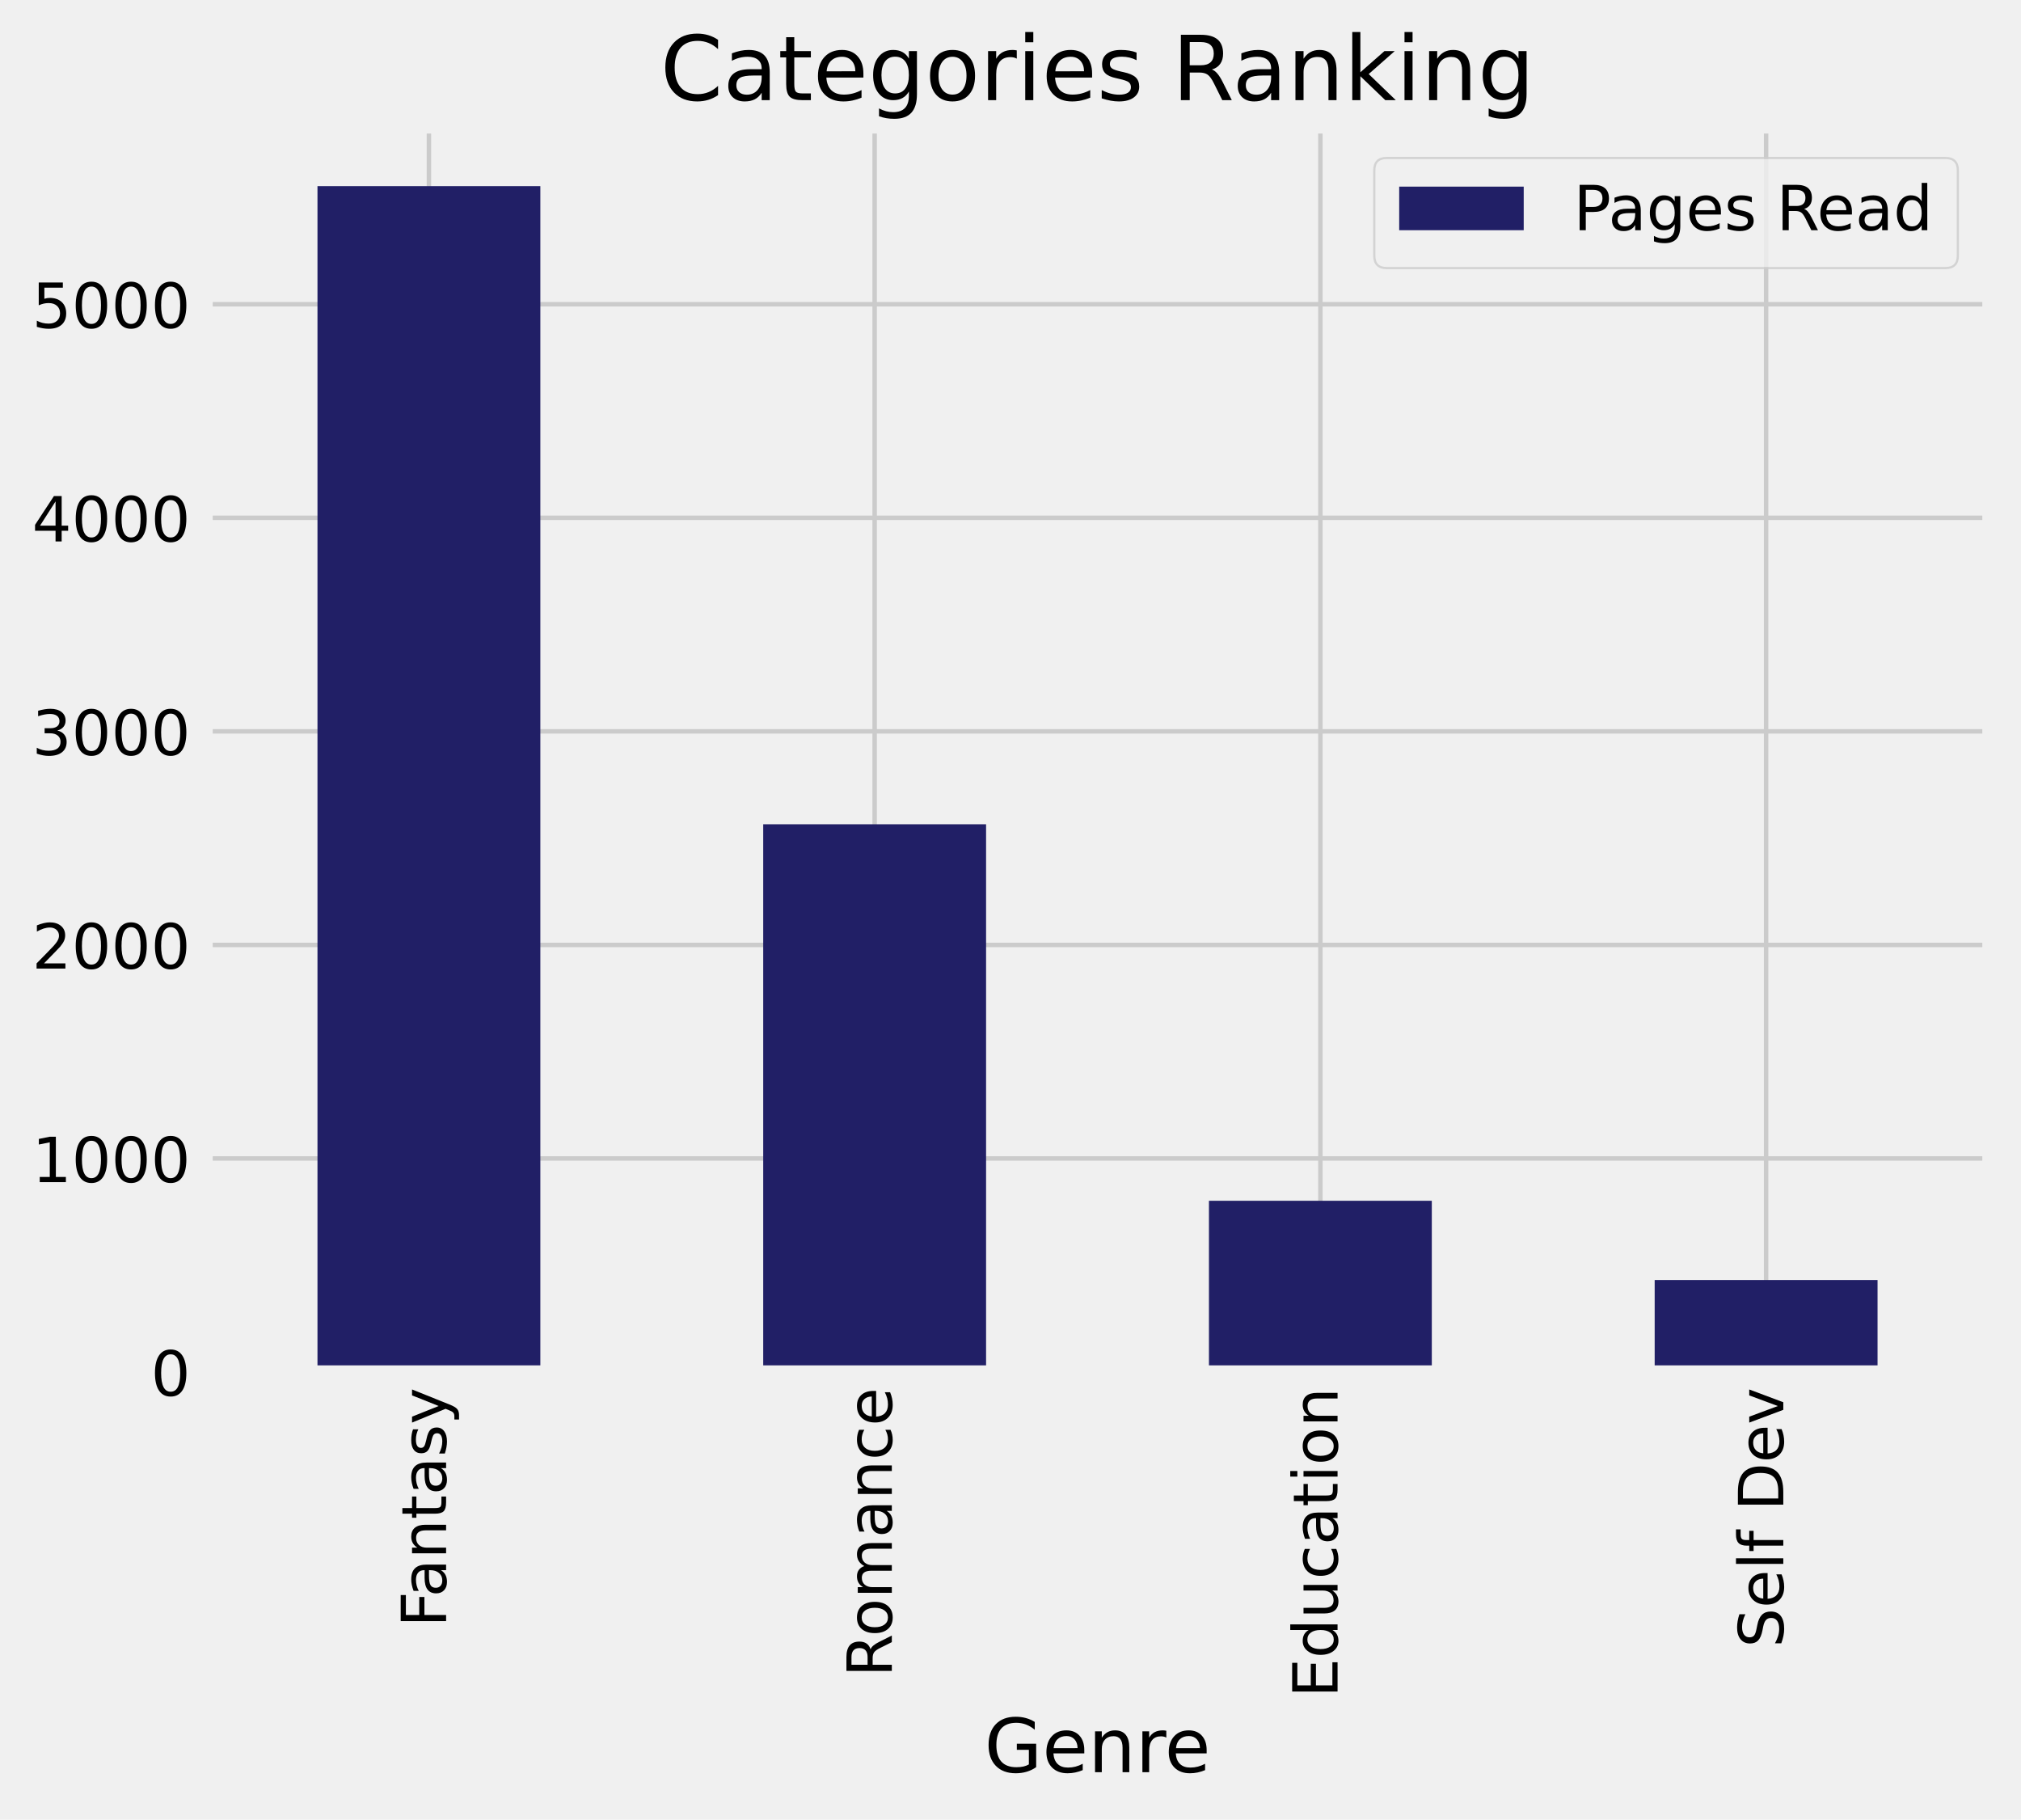
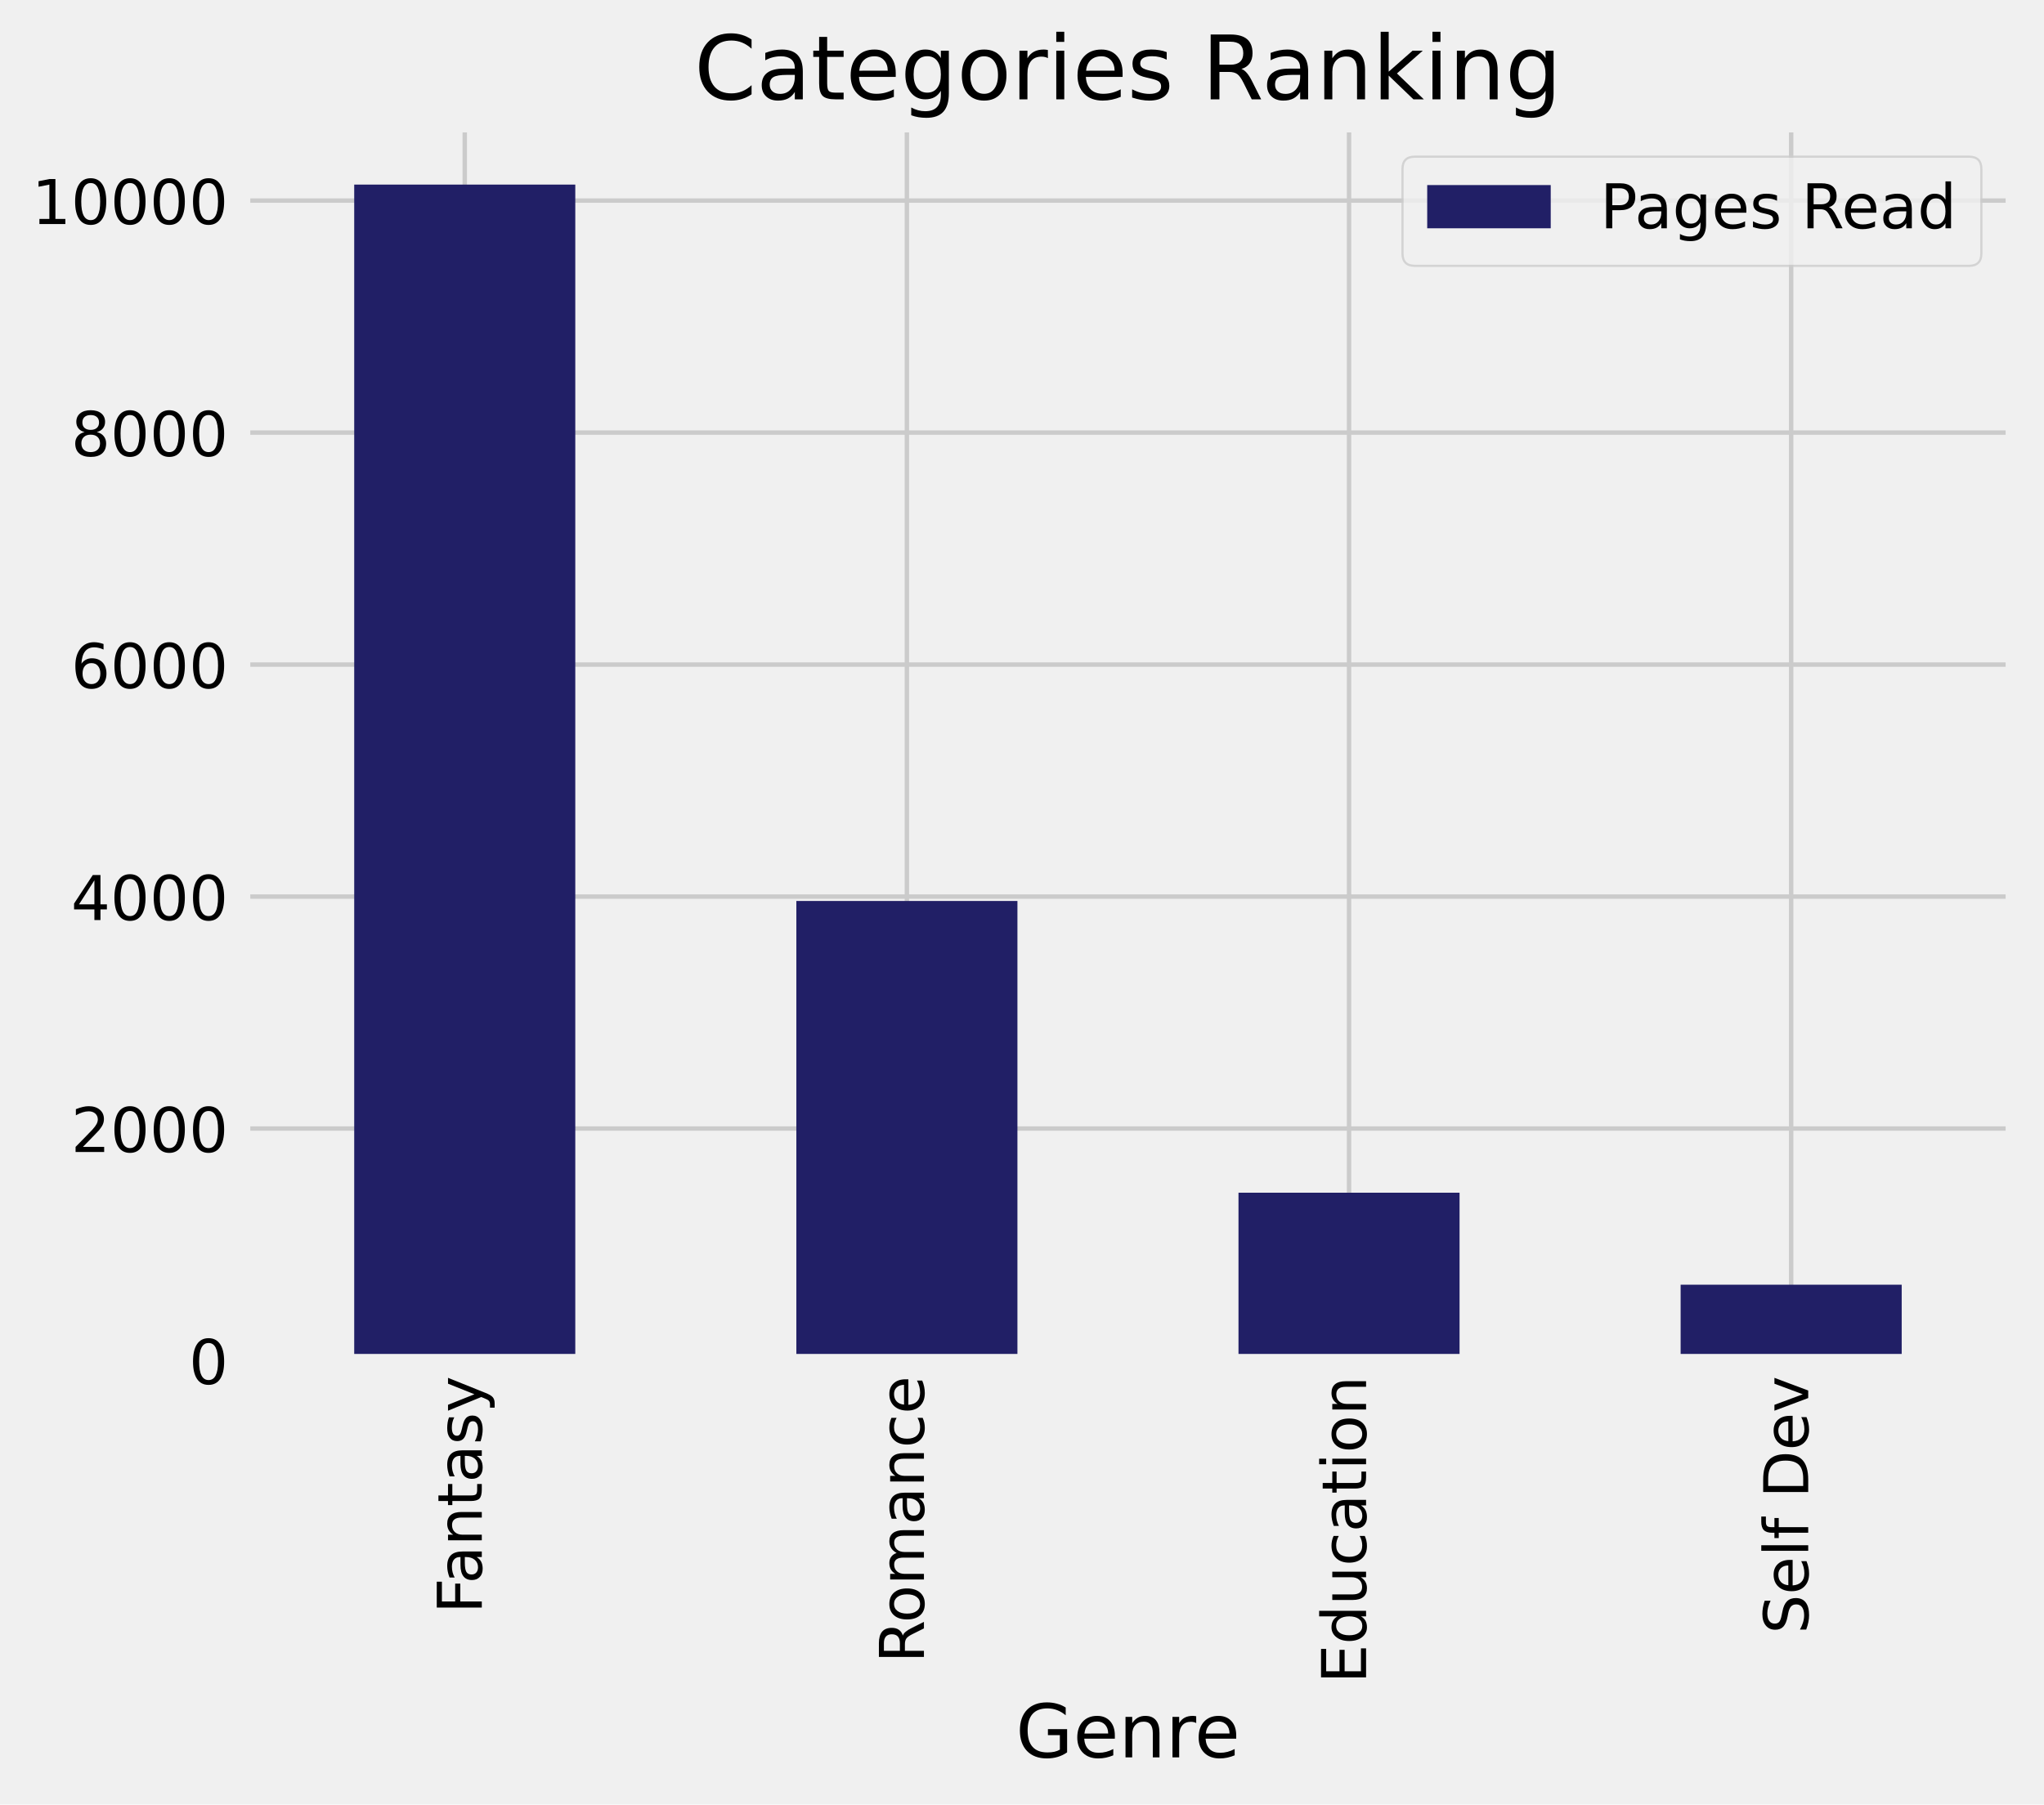
- <svg xmlns="http://www.w3.org/2000/svg" xmlns:xlink="http://www.w3.org/1999/xlink" height="409.114pt" version="1.1" viewBox="0 0 454.426 409.114" width="454.426pt">
+ <svg xmlns="http://www.w3.org/2000/svg" xmlns:xlink="http://www.w3.org/1999/xlink" height="409.114pt" version="1.1" viewBox="0 0 463.334 409.114" width="463.334pt">
  <defs>
    <style type="text/css">
*{stroke-linecap:butt;stroke-linejoin:round;}
  </style>
  </defs>
  <g id="figure_1">
    <g id="patch_1">
-       <path d="M 0 409.114  L 454.426 409.114  L 454.426 0  L 0 0  z " style="fill:#f0f0f0;" />
+       <path d="M 0 409.114  L 463.334 409.114  L 463.334 0  L 0 0  z " style="fill:#f0f0f0;" />
    </g>
    <g id="axes_1">
      <g id="patch_2">
-         <path d="M 46.33 308.454  L 447.226 308.454  L 447.226 28.518  L 46.33 28.518  z " style="fill:#f0f0f0;" />
+         <path d="M 55.237 308.454  L 456.134 308.454  L 456.134 28.518  L 55.237 28.518  z " style="fill:#f0f0f0;" />
      </g>
      <g id="matplotlib.axis_1">
        <g id="xtick_1">
          <g id="line2d_1">
-             <path clip-path="url(#pdc44ccd1f0)" d="M 96.442 308.454  L 96.442 28.518  " style="fill:none;stroke:#cbcbcb;" />
+             <path clip-path="url(#pb07f18ac89)" d="M 105.35 308.454  L 105.35 28.518  " style="fill:none;stroke:#cbcbcb;" />
          </g>
          <g id="line2d_2" />
          <g id="text_1">
            <defs>
              <path d="M 9.812 72.906  L 51.703 72.906  L 51.703 64.594  L 19.672 64.594  L 19.672 43.109  L 48.578 43.109  L 48.578 34.812  L 19.672 34.812  L 19.672 0  L 9.812 0  z " id="DejaVuSans-70" />
              <path d="M 34.281 27.484  Q 23.391 27.484 19.188 25  Q 14.984 22.516 14.984 16.5  Q 14.984 11.719 18.141 8.906  Q 21.297 6.109 26.703 6.109  Q 34.188 6.109 38.703 11.406  Q 43.219 16.703 43.219 25.484  L 43.219 27.484  z M 52.203 31.203  L 52.203 0  L 43.219 0  L 43.219 8.297  Q 40.141 3.328 35.547 0.953  Q 30.953 -1.422 24.312 -1.422  Q 15.922 -1.422 10.953 3.297  Q 6 8.016 6 15.922  Q 6 25.141 12.172 29.828  Q 18.359 34.516 30.609 34.516  L 43.219 34.516  L 43.219 35.406  Q 43.219 41.609 39.141 45  Q 35.062 48.391 27.688 48.391  Q 23 48.391 18.547 47.266  Q 14.109 46.141 10.016 43.891  L 10.016 52.203  Q 14.938 54.109 19.578 55.047  Q 24.219 56 28.609 56  Q 40.484 56 46.344 49.844  Q 52.203 43.703 52.203 31.203  z " id="DejaVuSans-97" />
              <path d="M 54.891 33.016  L 54.891 0  L 45.906 0  L 45.906 32.719  Q 45.906 40.484 42.875 44.328  Q 39.844 48.188 33.797 48.188  Q 26.516 48.188 22.312 43.547  Q 18.109 38.922 18.109 30.906  L 18.109 0  L 9.078 0  L 9.078 54.688  L 18.109 54.688  L 18.109 46.188  Q 21.344 51.125 25.703 53.562  Q 30.078 56 35.797 56  Q 45.219 56 50.047 50.172  Q 54.891 44.344 54.891 33.016  z " id="DejaVuSans-110" />
              <path d="M 18.312 70.219  L 18.312 54.688  L 36.812 54.688  L 36.812 47.703  L 18.312 47.703  L 18.312 18.016  Q 18.312 11.328 20.141 9.422  Q 21.969 7.516 27.594 7.516  L 36.812 7.516  L 36.812 0  L 27.594 0  Q 17.188 0 13.234 3.875  Q 9.281 7.766 9.281 18.016  L 9.281 47.703  L 2.688 47.703  L 2.688 54.688  L 9.281 54.688  L 9.281 70.219  z " id="DejaVuSans-116" />
              <path d="M 44.281 53.078  L 44.281 44.578  Q 40.484 46.531 36.375 47.5  Q 32.281 48.484 27.875 48.484  Q 21.188 48.484 17.844 46.438  Q 14.5 44.391 14.5 40.281  Q 14.5 37.156 16.891 35.375  Q 19.281 33.594 26.516 31.984  L 29.594 31.297  Q 39.156 29.25 43.188 25.516  Q 47.219 21.781 47.219 15.094  Q 47.219 7.469 41.188 3.016  Q 35.156 -1.422 24.609 -1.422  Q 20.219 -1.422 15.453 -0.562  Q 10.688 0.297 5.422 2  L 5.422 11.281  Q 10.406 8.688 15.234 7.391  Q 20.062 6.109 24.812 6.109  Q 31.156 6.109 34.562 8.281  Q 37.984 10.453 37.984 14.406  Q 37.984 18.062 35.516 20.016  Q 33.062 21.969 24.703 23.781  L 21.578 24.516  Q 13.234 26.266 9.516 29.906  Q 5.812 33.547 5.812 39.891  Q 5.812 47.609 11.281 51.797  Q 16.75 56 26.812 56  Q 31.781 56 36.172 55.266  Q 40.578 54.547 44.281 53.078  z " id="DejaVuSans-115" />
              <path d="M 32.172 -5.078  Q 28.375 -14.844 24.75 -17.812  Q 21.141 -20.797 15.094 -20.797  L 7.906 -20.797  L 7.906 -13.281  L 13.188 -13.281  Q 16.891 -13.281 18.938 -11.516  Q 21 -9.766 23.484 -3.219  L 25.094 0.875  L 2.984 54.688  L 12.5 54.688  L 29.594 11.922  L 46.688 54.688  L 56.203 54.688  z " id="DejaVuSans-121" />
            </defs>
-             <g transform="translate(100.3051 365.8282)rotate(-90)scale(0.14 -0.14)">
+             <g transform="translate(109.2126 365.8282)rotate(-90)scale(0.14 -0.14)">
              <use xlink:href="#DejaVuSans-70" />
              <use x="48.395" xlink:href="#DejaVuSans-97" />
              <use x="109.674" xlink:href="#DejaVuSans-110" />
              <use x="173.053" xlink:href="#DejaVuSans-116" />
              <use x="212.262" xlink:href="#DejaVuSans-97" />
              <use x="273.541" xlink:href="#DejaVuSans-115" />
              <use x="325.641" xlink:href="#DejaVuSans-121" />
            </g>
          </g>
        </g>
        <g id="xtick_2">
          <g id="line2d_3">
-             <path clip-path="url(#pdc44ccd1f0)" d="M 196.666 308.454  L 196.666 28.518  " style="fill:none;stroke:#cbcbcb;" />
+             <path clip-path="url(#pb07f18ac89)" d="M 205.573 308.454  L 205.573 28.518  " style="fill:none;stroke:#cbcbcb;" />
          </g>
          <g id="line2d_4" />
          <g id="text_2">
            <defs>
              <path d="M 44.391 34.188  Q 47.562 33.109 50.562 29.594  Q 53.562 26.078 56.594 19.922  L 66.609 0  L 56 0  L 46.688 18.703  Q 43.062 26.031 39.672 28.422  Q 36.281 30.812 30.422 30.812  L 19.672 30.812  L 19.672 0  L 9.812 0  L 9.812 72.906  L 32.078 72.906  Q 44.578 72.906 50.734 67.672  Q 56.891 62.453 56.891 51.906  Q 56.891 45.016 53.688 40.469  Q 50.484 35.938 44.391 34.188  z M 19.672 64.797  L 19.672 38.922  L 32.078 38.922  Q 39.203 38.922 42.844 42.219  Q 46.484 45.516 46.484 51.906  Q 46.484 58.297 42.844 61.547  Q 39.203 64.797 32.078 64.797  z " id="DejaVuSans-82" />
              <path d="M 30.609 48.391  Q 23.391 48.391 19.188 42.75  Q 14.984 37.109 14.984 27.297  Q 14.984 17.484 19.156 11.844  Q 23.344 6.203 30.609 6.203  Q 37.797 6.203 41.984 11.859  Q 46.188 17.531 46.188 27.297  Q 46.188 37.016 41.984 42.703  Q 37.797 48.391 30.609 48.391  z M 30.609 56  Q 42.328 56 49.016 48.375  Q 55.719 40.766 55.719 27.297  Q 55.719 13.875 49.016 6.219  Q 42.328 -1.422 30.609 -1.422  Q 18.844 -1.422 12.172 6.219  Q 5.516 13.875 5.516 27.297  Q 5.516 40.766 12.172 48.375  Q 18.844 56 30.609 56  z " id="DejaVuSans-111" />
              <path d="M 52 44.188  Q 55.375 50.25 60.062 53.125  Q 64.75 56 71.094 56  Q 79.641 56 84.281 50.016  Q 88.922 44.047 88.922 33.016  L 88.922 0  L 79.891 0  L 79.891 32.719  Q 79.891 40.578 77.094 44.375  Q 74.312 48.188 68.609 48.188  Q 61.625 48.188 57.562 43.547  Q 53.516 38.922 53.516 30.906  L 53.516 0  L 44.484 0  L 44.484 32.719  Q 44.484 40.625 41.703 44.406  Q 38.922 48.188 33.109 48.188  Q 26.219 48.188 22.156 43.531  Q 18.109 38.875 18.109 30.906  L 18.109 0  L 9.078 0  L 9.078 54.688  L 18.109 54.688  L 18.109 46.188  Q 21.188 51.219 25.484 53.609  Q 29.781 56 35.688 56  Q 41.656 56 45.828 52.969  Q 50 49.953 52 44.188  z " id="DejaVuSans-109" />
              <path d="M 48.781 52.594  L 48.781 44.188  Q 44.969 46.297 41.141 47.344  Q 37.312 48.391 33.406 48.391  Q 24.656 48.391 19.812 42.844  Q 14.984 37.312 14.984 27.297  Q 14.984 17.281 19.812 11.734  Q 24.656 6.203 33.406 6.203  Q 37.312 6.203 41.141 7.25  Q 44.969 8.297 48.781 10.406  L 48.781 2.094  Q 45.016 0.344 40.984 -0.531  Q 36.969 -1.422 32.422 -1.422  Q 20.062 -1.422 12.781 6.344  Q 5.516 14.109 5.516 27.297  Q 5.516 40.672 12.859 48.328  Q 20.219 56 33.016 56  Q 37.156 56 41.109 55.141  Q 45.062 54.297 48.781 52.594  z " id="DejaVuSans-99" />
              <path d="M 56.203 29.594  L 56.203 25.203  L 14.891 25.203  Q 15.484 15.922 20.484 11.062  Q 25.484 6.203 34.422 6.203  Q 39.594 6.203 44.453 7.469  Q 49.312 8.734 54.109 11.281  L 54.109 2.781  Q 49.266 0.734 44.188 -0.344  Q 39.109 -1.422 33.891 -1.422  Q 20.797 -1.422 13.156 6.188  Q 5.516 13.812 5.516 26.812  Q 5.516 40.234 12.766 48.109  Q 20.016 56 32.328 56  Q 43.359 56 49.781 48.891  Q 56.203 41.797 56.203 29.594  z M 47.219 32.234  Q 47.125 39.594 43.094 43.984  Q 39.062 48.391 32.422 48.391  Q 24.906 48.391 20.391 44.141  Q 15.875 39.891 15.188 32.172  z " id="DejaVuSans-101" />
            </defs>
-             <g transform="translate(200.5291 377.0195)rotate(-90)scale(0.14 -0.14)">
+             <g transform="translate(209.4366 377.0195)rotate(-90)scale(0.14 -0.14)">
              <use xlink:href="#DejaVuSans-82" />
              <use x="64.982" xlink:href="#DejaVuSans-111" />
              <use x="126.164" xlink:href="#DejaVuSans-109" />
              <use x="223.576" xlink:href="#DejaVuSans-97" />
              <use x="284.855" xlink:href="#DejaVuSans-110" />
              <use x="348.234" xlink:href="#DejaVuSans-99" />
              <use x="403.215" xlink:href="#DejaVuSans-101" />
            </g>
          </g>
        </g>
        <g id="xtick_3">
          <g id="line2d_5">
-             <path clip-path="url(#pdc44ccd1f0)" d="M 296.89 308.454  L 296.89 28.518  " style="fill:none;stroke:#cbcbcb;" />
+             <path clip-path="url(#pb07f18ac89)" d="M 305.798 308.454  L 305.798 28.518  " style="fill:none;stroke:#cbcbcb;" />
          </g>
          <g id="line2d_6" />
          <g id="text_3">
            <defs>
              <path d="M 9.812 72.906  L 55.906 72.906  L 55.906 64.594  L 19.672 64.594  L 19.672 43.016  L 54.391 43.016  L 54.391 34.719  L 19.672 34.719  L 19.672 8.297  L 56.781 8.297  L 56.781 0  L 9.812 0  z " id="DejaVuSans-69" />
              <path d="M 45.406 46.391  L 45.406 75.984  L 54.391 75.984  L 54.391 0  L 45.406 0  L 45.406 8.203  Q 42.578 3.328 38.25 0.953  Q 33.938 -1.422 27.875 -1.422  Q 17.969 -1.422 11.734 6.484  Q 5.516 14.406 5.516 27.297  Q 5.516 40.188 11.734 48.094  Q 17.969 56 27.875 56  Q 33.938 56 38.25 53.625  Q 42.578 51.266 45.406 46.391  z M 14.797 27.297  Q 14.797 17.391 18.875 11.75  Q 22.953 6.109 30.078 6.109  Q 37.203 6.109 41.297 11.75  Q 45.406 17.391 45.406 27.297  Q 45.406 37.203 41.297 42.844  Q 37.203 48.484 30.078 48.484  Q 22.953 48.484 18.875 42.844  Q 14.797 37.203 14.797 27.297  z " id="DejaVuSans-100" />
              <path d="M 8.5 21.578  L 8.5 54.688  L 17.484 54.688  L 17.484 21.922  Q 17.484 14.156 20.5 10.266  Q 23.531 6.391 29.594 6.391  Q 36.859 6.391 41.078 11.031  Q 45.312 15.672 45.312 23.688  L 45.312 54.688  L 54.297 54.688  L 54.297 0  L 45.312 0  L 45.312 8.406  Q 42.047 3.422 37.719 1  Q 33.406 -1.422 27.688 -1.422  Q 18.266 -1.422 13.375 4.438  Q 8.5 10.297 8.5 21.578  z M 31.109 56  z " id="DejaVuSans-117" />
              <path d="M 9.422 54.688  L 18.406 54.688  L 18.406 0  L 9.422 0  z M 9.422 75.984  L 18.406 75.984  L 18.406 64.594  L 9.422 64.594  z " id="DejaVuSans-105" />
            </defs>
-             <g transform="translate(300.7531 381.6548)rotate(-90)scale(0.14 -0.14)">
+             <g transform="translate(309.6606 381.6548)rotate(-90)scale(0.14 -0.14)">
              <use xlink:href="#DejaVuSans-69" />
              <use x="63.184" xlink:href="#DejaVuSans-100" />
              <use x="126.66" xlink:href="#DejaVuSans-117" />
              <use x="190.039" xlink:href="#DejaVuSans-99" />
              <use x="245.02" xlink:href="#DejaVuSans-97" />
              <use x="306.299" xlink:href="#DejaVuSans-116" />
              <use x="345.508" xlink:href="#DejaVuSans-105" />
              <use x="373.291" xlink:href="#DejaVuSans-111" />
              <use x="434.473" xlink:href="#DejaVuSans-110" />
            </g>
          </g>
        </g>
        <g id="xtick_4">
          <g id="line2d_7">
-             <path clip-path="url(#pdc44ccd1f0)" d="M 397.114 308.454  L 397.114 28.518  " style="fill:none;stroke:#cbcbcb;" />
+             <path clip-path="url(#pb07f18ac89)" d="M 406.022 308.454  L 406.022 28.518  " style="fill:none;stroke:#cbcbcb;" />
          </g>
          <g id="line2d_8" />
          <g id="text_4">
            <defs>
              <path d="M 53.516 70.516  L 53.516 60.891  Q 47.906 63.578 42.922 64.891  Q 37.938 66.219 33.297 66.219  Q 25.25 66.219 20.875 63.094  Q 16.5 59.969 16.5 54.203  Q 16.5 49.359 19.406 46.891  Q 22.312 44.438 30.422 42.922  L 36.375 41.703  Q 47.406 39.594 52.656 34.297  Q 57.906 29 57.906 20.125  Q 57.906 9.516 50.797 4.047  Q 43.703 -1.422 29.984 -1.422  Q 24.812 -1.422 18.969 -0.25  Q 13.141 0.922 6.891 3.219  L 6.891 13.375  Q 12.891 10.016 18.656 8.297  Q 24.422 6.594 29.984 6.594  Q 38.422 6.594 43.016 9.906  Q 47.609 13.234 47.609 19.391  Q 47.609 24.75 44.312 27.781  Q 41.016 30.812 33.5 32.328  L 27.484 33.5  Q 16.453 35.688 11.516 40.375  Q 6.594 45.062 6.594 53.422  Q 6.594 63.094 13.406 68.656  Q 20.219 74.219 32.172 74.219  Q 37.312 74.219 42.625 73.281  Q 47.953 72.359 53.516 70.516  z " id="DejaVuSans-83" />
              <path d="M 9.422 75.984  L 18.406 75.984  L 18.406 0  L 9.422 0  z " id="DejaVuSans-108" />
              <path d="M 37.109 75.984  L 37.109 68.5  L 28.516 68.5  Q 23.688 68.5 21.797 66.547  Q 19.922 64.594 19.922 59.516  L 19.922 54.688  L 34.719 54.688  L 34.719 47.703  L 19.922 47.703  L 19.922 0  L 10.891 0  L 10.891 47.703  L 2.297 47.703  L 2.297 54.688  L 10.891 54.688  L 10.891 58.5  Q 10.891 67.625 15.141 71.797  Q 19.391 75.984 28.609 75.984  z " id="DejaVuSans-102" />
              <path id="DejaVuSans-32" />
              <path d="M 19.672 64.797  L 19.672 8.109  L 31.594 8.109  Q 46.688 8.109 53.688 14.938  Q 60.688 21.781 60.688 36.531  Q 60.688 51.172 53.688 57.984  Q 46.688 64.797 31.594 64.797  z M 9.812 72.906  L 30.078 72.906  Q 51.266 72.906 61.172 64.094  Q 71.094 55.281 71.094 36.531  Q 71.094 17.672 61.125 8.828  Q 51.172 0 30.078 0  L 9.812 0  z " id="DejaVuSans-68" />
              <path d="M 2.984 54.688  L 12.5 54.688  L 29.594 8.797  L 46.688 54.688  L 56.203 54.688  L 35.688 0  L 23.484 0  z " id="DejaVuSans-118" />
            </defs>
-             <g transform="translate(400.9771 370.4044)rotate(-90)scale(0.14 -0.14)">
+             <g transform="translate(409.8846 370.4044)rotate(-90)scale(0.14 -0.14)">
              <use xlink:href="#DejaVuSans-83" />
              <use x="63.477" xlink:href="#DejaVuSans-101" />
              <use x="125" xlink:href="#DejaVuSans-108" />
              <use x="152.783" xlink:href="#DejaVuSans-102" />
              <use x="187.988" xlink:href="#DejaVuSans-32" />
              <use x="219.775" xlink:href="#DejaVuSans-68" />
              <use x="296.777" xlink:href="#DejaVuSans-101" />
              <use x="358.301" xlink:href="#DejaVuSans-118" />
            </g>
          </g>
        </g>
        <g id="text_5">
          <defs>
            <path d="M 59.516 10.406  L 59.516 29.984  L 43.406 29.984  L 43.406 38.094  L 69.281 38.094  L 69.281 6.781  Q 63.578 2.734 56.688 0.656  Q 49.812 -1.422 42 -1.422  Q 24.906 -1.422 15.25 8.562  Q 5.609 18.562 5.609 36.375  Q 5.609 54.25 15.25 64.234  Q 24.906 74.219 42 74.219  Q 49.125 74.219 55.547 72.453  Q 61.969 70.703 67.391 67.281  L 67.391 56.781  Q 61.922 61.422 55.766 63.766  Q 49.609 66.109 42.828 66.109  Q 29.438 66.109 22.719 58.641  Q 16.016 51.172 16.016 36.375  Q 16.016 21.625 22.719 14.156  Q 29.438 6.688 42.828 6.688  Q 48.047 6.688 52.141 7.594  Q 56.25 8.5 59.516 10.406  z " id="DejaVuSans-71" />
            <path d="M 41.109 46.297  Q 39.594 47.172 37.812 47.578  Q 36.031 48 33.891 48  Q 26.266 48 22.188 43.047  Q 18.109 38.094 18.109 28.812  L 18.109 0  L 9.078 0  L 9.078 54.688  L 18.109 54.688  L 18.109 46.188  Q 20.953 51.172 25.484 53.578  Q 30.031 56 36.531 56  Q 37.453 56 38.578 55.875  Q 39.703 55.766 41.062 55.516  z " id="DejaVuSans-114" />
          </defs>
-           <g transform="translate(221.3444 398.4201)scale(0.168 -0.168)">
+           <g transform="translate(230.2519 398.4201)scale(0.168 -0.168)">
            <use xlink:href="#DejaVuSans-71" />
            <use x="77.49" xlink:href="#DejaVuSans-101" />
            <use x="139.014" xlink:href="#DejaVuSans-110" />
            <use x="202.393" xlink:href="#DejaVuSans-114" />
            <use x="241.256" xlink:href="#DejaVuSans-101" />
          </g>
        </g>
      </g>
      <g id="matplotlib.axis_2">
        <g id="ytick_1">
          <g id="line2d_9">
-             <path clip-path="url(#pdc44ccd1f0)" d="M 46.33 308.454  L 447.226 308.454  " style="fill:none;stroke:#cbcbcb;" />
+             <path clip-path="url(#pb07f18ac89)" d="M 55.237 308.454  L 456.134 308.454  " style="fill:none;stroke:#cbcbcb;" />
          </g>
          <g id="line2d_10" />
          <g id="text_6">
            <defs>
              <path d="M 31.781 66.406  Q 24.172 66.406 20.328 58.906  Q 16.5 51.422 16.5 36.375  Q 16.5 21.391 20.328 13.891  Q 24.172 6.391 31.781 6.391  Q 39.453 6.391 43.281 13.891  Q 47.125 21.391 47.125 36.375  Q 47.125 51.422 43.281 58.906  Q 39.453 66.406 31.781 66.406  z M 31.781 74.219  Q 44.047 74.219 50.516 64.516  Q 56.984 54.828 56.984 36.375  Q 56.984 17.969 50.516 8.266  Q 44.047 -1.422 31.781 -1.422  Q 19.531 -1.422 13.062 8.266  Q 6.594 17.969 6.594 36.375  Q 6.594 54.828 13.062 64.516  Q 19.531 74.219 31.781 74.219  z " id="DejaVuSans-48" />
            </defs>
-             <g transform="translate(33.9225 313.7734)scale(0.14 -0.14)">
+             <g transform="translate(42.83 313.7734)scale(0.14 -0.14)">
              <use xlink:href="#DejaVuSans-48" />
            </g>
          </g>
        </g>
        <g id="ytick_2">
          <g id="line2d_11">
-             <path clip-path="url(#pdc44ccd1f0)" d="M 46.33 260.443  L 447.226 260.443  " style="fill:none;stroke:#cbcbcb;" />
+             <path clip-path="url(#pb07f18ac89)" d="M 55.237 255.859  L 456.134 255.859  " style="fill:none;stroke:#cbcbcb;" />
          </g>
          <g id="line2d_12" />
          <g id="text_7">
            <defs>
-               <path d="M 12.406 8.297  L 28.516 8.297  L 28.516 63.922  L 10.984 60.406  L 10.984 69.391  L 28.422 72.906  L 38.281 72.906  L 38.281 8.297  L 54.391 8.297  L 54.391 0  L 12.406 0  z " id="DejaVuSans-49" />
-             </defs>
-             <g transform="translate(7.2 265.7622)scale(0.14 -0.14)">
-               <use xlink:href="#DejaVuSans-49" />
+               <path d="M 19.188 8.297  L 53.609 8.297  L 53.609 0  L 7.328 0  L 7.328 8.297  Q 12.938 14.109 22.625 23.891  Q 32.328 33.688 34.812 36.531  Q 39.547 41.844 41.422 45.531  Q 43.312 49.219 43.312 52.781  Q 43.312 58.594 39.234 62.25  Q 35.156 65.922 28.609 65.922  Q 23.969 65.922 18.812 64.312  Q 13.672 62.703 7.812 59.422  L 7.812 69.391  Q 13.766 71.781 18.938 73  Q 24.125 74.219 28.422 74.219  Q 39.75 74.219 46.484 68.547  Q 53.219 62.891 53.219 53.422  Q 53.219 48.922 51.531 44.891  Q 49.859 40.875 45.406 35.406  Q 44.188 33.984 37.641 27.219  Q 31.109 20.453 19.188 8.297  z " id="DejaVuSans-50" />
+             </defs>
+             <g transform="translate(16.1075 261.178)scale(0.14 -0.14)">
+               <use xlink:href="#DejaVuSans-50" />
              <use x="63.623" xlink:href="#DejaVuSans-48" />
              <use x="127.246" xlink:href="#DejaVuSans-48" />
              <use x="190.869" xlink:href="#DejaVuSans-48" />
            </g>
          </g>
        </g>
        <g id="ytick_3">
          <g id="line2d_13">
-             <path clip-path="url(#pdc44ccd1f0)" d="M 46.33 212.432  L 447.226 212.432  " style="fill:none;stroke:#cbcbcb;" />
+             <path clip-path="url(#pb07f18ac89)" d="M 55.237 203.264  L 456.134 203.264  " style="fill:none;stroke:#cbcbcb;" />
          </g>
          <g id="line2d_14" />
          <g id="text_8">
            <defs>
-               <path d="M 19.188 8.297  L 53.609 8.297  L 53.609 0  L 7.328 0  L 7.328 8.297  Q 12.938 14.109 22.625 23.891  Q 32.328 33.688 34.812 36.531  Q 39.547 41.844 41.422 45.531  Q 43.312 49.219 43.312 52.781  Q 43.312 58.594 39.234 62.25  Q 35.156 65.922 28.609 65.922  Q 23.969 65.922 18.812 64.312  Q 13.672 62.703 7.812 59.422  L 7.812 69.391  Q 13.766 71.781 18.938 73  Q 24.125 74.219 28.422 74.219  Q 39.75 74.219 46.484 68.547  Q 53.219 62.891 53.219 53.422  Q 53.219 48.922 51.531 44.891  Q 49.859 40.875 45.406 35.406  Q 44.188 33.984 37.641 27.219  Q 31.109 20.453 19.188 8.297  z " id="DejaVuSans-50" />
-             </defs>
-             <g transform="translate(7.2 217.7511)scale(0.14 -0.14)">
-               <use xlink:href="#DejaVuSans-50" />
+               <path d="M 37.797 64.312  L 12.891 25.391  L 37.797 25.391  z M 35.203 72.906  L 47.609 72.906  L 47.609 25.391  L 58.016 25.391  L 58.016 17.188  L 47.609 17.188  L 47.609 0  L 37.797 0  L 37.797 17.188  L 4.891 17.188  L 4.891 26.703  z " id="DejaVuSans-52" />
+             </defs>
+             <g transform="translate(16.1075 208.5827)scale(0.14 -0.14)">
+               <use xlink:href="#DejaVuSans-52" />
              <use x="63.623" xlink:href="#DejaVuSans-48" />
              <use x="127.246" xlink:href="#DejaVuSans-48" />
              <use x="190.869" xlink:href="#DejaVuSans-48" />
            </g>
          </g>
        </g>
        <g id="ytick_4">
          <g id="line2d_15">
-             <path clip-path="url(#pdc44ccd1f0)" d="M 46.33 164.421  L 447.226 164.421  " style="fill:none;stroke:#cbcbcb;" />
+             <path clip-path="url(#pb07f18ac89)" d="M 55.237 150.668  L 456.134 150.668  " style="fill:none;stroke:#cbcbcb;" />
          </g>
          <g id="line2d_16" />
          <g id="text_9">
            <defs>
-               <path d="M 40.578 39.312  Q 47.656 37.797 51.625 33  Q 55.609 28.219 55.609 21.188  Q 55.609 10.406 48.188 4.484  Q 40.766 -1.422 27.094 -1.422  Q 22.516 -1.422 17.656 -0.516  Q 12.797 0.391 7.625 2.203  L 7.625 11.719  Q 11.719 9.328 16.594 8.109  Q 21.484 6.891 26.812 6.891  Q 36.078 6.891 40.938 10.547  Q 45.797 14.203 45.797 21.188  Q 45.797 27.641 41.281 31.266  Q 36.766 34.906 28.719 34.906  L 20.219 34.906  L 20.219 43.016  L 29.109 43.016  Q 36.375 43.016 40.234 45.922  Q 44.094 48.828 44.094 54.297  Q 44.094 59.906 40.109 62.906  Q 36.141 65.922 28.719 65.922  Q 24.656 65.922 20.016 65.031  Q 15.375 64.156 9.812 62.312  L 9.812 71.094  Q 15.438 72.656 20.344 73.438  Q 25.25 74.219 29.594 74.219  Q 40.828 74.219 47.359 69.109  Q 53.906 64.016 53.906 55.328  Q 53.906 49.266 50.438 45.094  Q 46.969 40.922 40.578 39.312  z " id="DejaVuSans-51" />
-             </defs>
-             <g transform="translate(7.2 169.74)scale(0.14 -0.14)">
-               <use xlink:href="#DejaVuSans-51" />
+               <path d="M 33.016 40.375  Q 26.375 40.375 22.484 35.828  Q 18.609 31.297 18.609 23.391  Q 18.609 15.531 22.484 10.953  Q 26.375 6.391 33.016 6.391  Q 39.656 6.391 43.531 10.953  Q 47.406 15.531 47.406 23.391  Q 47.406 31.297 43.531 35.828  Q 39.656 40.375 33.016 40.375  z M 52.594 71.297  L 52.594 62.312  Q 48.875 64.062 45.094 64.984  Q 41.312 65.922 37.594 65.922  Q 27.828 65.922 22.672 59.328  Q 17.531 52.734 16.797 39.406  Q 19.672 43.656 24.016 45.922  Q 28.375 48.188 33.594 48.188  Q 44.578 48.188 50.953 41.516  Q 57.328 34.859 57.328 23.391  Q 57.328 12.156 50.688 5.359  Q 44.047 -1.422 33.016 -1.422  Q 20.359 -1.422 13.672 8.266  Q 6.984 17.969 6.984 36.375  Q 6.984 53.656 15.188 63.938  Q 23.391 74.219 37.203 74.219  Q 40.922 74.219 44.703 73.484  Q 48.484 72.75 52.594 71.297  z " id="DejaVuSans-54" />
+             </defs>
+             <g transform="translate(16.1075 155.9874)scale(0.14 -0.14)">
+               <use xlink:href="#DejaVuSans-54" />
              <use x="63.623" xlink:href="#DejaVuSans-48" />
              <use x="127.246" xlink:href="#DejaVuSans-48" />
              <use x="190.869" xlink:href="#DejaVuSans-48" />
            </g>
          </g>
        </g>
        <g id="ytick_5">
          <g id="line2d_17">
-             <path clip-path="url(#pdc44ccd1f0)" d="M 46.33 116.41  L 447.226 116.41  " style="fill:none;stroke:#cbcbcb;" />
+             <path clip-path="url(#pb07f18ac89)" d="M 55.237 98.073  L 456.134 98.073  " style="fill:none;stroke:#cbcbcb;" />
          </g>
          <g id="line2d_18" />
          <g id="text_10">
            <defs>
-               <path d="M 37.797 64.312  L 12.891 25.391  L 37.797 25.391  z M 35.203 72.906  L 47.609 72.906  L 47.609 25.391  L 58.016 25.391  L 58.016 17.188  L 47.609 17.188  L 47.609 0  L 37.797 0  L 37.797 17.188  L 4.891 17.188  L 4.891 26.703  z " id="DejaVuSans-52" />
-             </defs>
-             <g transform="translate(7.2 121.7289)scale(0.14 -0.14)">
-               <use xlink:href="#DejaVuSans-52" />
+               <path d="M 31.781 34.625  Q 24.75 34.625 20.719 30.859  Q 16.703 27.094 16.703 20.516  Q 16.703 13.922 20.719 10.156  Q 24.75 6.391 31.781 6.391  Q 38.812 6.391 42.859 10.172  Q 46.922 13.969 46.922 20.516  Q 46.922 27.094 42.891 30.859  Q 38.875 34.625 31.781 34.625  z M 21.922 38.812  Q 15.578 40.375 12.031 44.719  Q 8.5 49.078 8.5 55.328  Q 8.5 64.062 14.719 69.141  Q 20.953 74.219 31.781 74.219  Q 42.672 74.219 48.875 69.141  Q 55.078 64.062 55.078 55.328  Q 55.078 49.078 51.531 44.719  Q 48 40.375 41.703 38.812  Q 48.828 37.156 52.797 32.312  Q 56.781 27.484 56.781 20.516  Q 56.781 9.906 50.312 4.234  Q 43.844 -1.422 31.781 -1.422  Q 19.734 -1.422 13.25 4.234  Q 6.781 9.906 6.781 20.516  Q 6.781 27.484 10.781 32.312  Q 14.797 37.156 21.922 38.812  z M 18.312 54.391  Q 18.312 48.734 21.844 45.562  Q 25.391 42.391 31.781 42.391  Q 38.141 42.391 41.719 45.562  Q 45.312 48.734 45.312 54.391  Q 45.312 60.062 41.719 63.234  Q 38.141 66.406 31.781 66.406  Q 25.391 66.406 21.844 63.234  Q 18.312 60.062 18.312 54.391  z " id="DejaVuSans-56" />
+             </defs>
+             <g transform="translate(16.1075 103.392)scale(0.14 -0.14)">
+               <use xlink:href="#DejaVuSans-56" />
              <use x="63.623" xlink:href="#DejaVuSans-48" />
              <use x="127.246" xlink:href="#DejaVuSans-48" />
              <use x="190.869" xlink:href="#DejaVuSans-48" />
            </g>
          </g>
        </g>
        <g id="ytick_6">
          <g id="line2d_19">
-             <path clip-path="url(#pdc44ccd1f0)" d="M 46.33 68.399  L 447.226 68.399  " style="fill:none;stroke:#cbcbcb;" />
+             <path clip-path="url(#pb07f18ac89)" d="M 55.237 45.478  L 456.134 45.478  " style="fill:none;stroke:#cbcbcb;" />
          </g>
          <g id="line2d_20" />
          <g id="text_11">
            <defs>
-               <path d="M 10.797 72.906  L 49.516 72.906  L 49.516 64.594  L 19.828 64.594  L 19.828 46.734  Q 21.969 47.469 24.109 47.828  Q 26.266 48.188 28.422 48.188  Q 40.625 48.188 47.75 41.5  Q 54.891 34.812 54.891 23.391  Q 54.891 11.625 47.562 5.094  Q 40.234 -1.422 26.906 -1.422  Q 22.312 -1.422 17.547 -0.641  Q 12.797 0.141 7.719 1.703  L 7.719 11.625  Q 12.109 9.234 16.797 8.062  Q 21.484 6.891 26.703 6.891  Q 35.156 6.891 40.078 11.328  Q 45.016 15.766 45.016 23.391  Q 45.016 31 40.078 35.438  Q 35.156 39.891 26.703 39.891  Q 22.75 39.891 18.812 39.016  Q 14.891 38.141 10.797 36.281  z " id="DejaVuSans-53" />
-             </defs>
-             <g transform="translate(7.2 73.71779)scale(0.14 -0.14)">
-               <use xlink:href="#DejaVuSans-53" />
-               <use x="63.623" xlink:href="#DejaVuSans-48" />
-               <use x="127.246" xlink:href="#DejaVuSans-48" />
-               <use x="190.869" xlink:href="#DejaVuSans-48" />
+               <path d="M 12.406 8.297  L 28.516 8.297  L 28.516 63.922  L 10.984 60.406  L 10.984 69.391  L 28.422 72.906  L 38.281 72.906  L 38.281 8.297  L 54.391 8.297  L 54.391 0  L 12.406 0  z " id="DejaVuSans-49" />
+             </defs>
+             <g transform="translate(7.2 50.79672)scale(0.14 -0.14)">
+               <use xlink:href="#DejaVuSans-49" />
+               <use x="63.623" xlink:href="#DejaVuSans-48" />
+               <use x="127.246" xlink:href="#DejaVuSans-48" />
+               <use x="190.869" xlink:href="#DejaVuSans-48" />
+               <use x="254.492" xlink:href="#DejaVuSans-48" />
            </g>
          </g>
        </g>
      </g>
      <g id="patch_3">
-         <path clip-path="url(#pdc44ccd1f0)" d="M 71.386 308.454  L 121.498 308.454  L 121.498 41.849  L 71.386 41.849  z " style="fill:#211f66;" />
+         <path clip-path="url(#pb07f18ac89)" d="M 80.293 308.454  L 130.405 308.454  L 130.405 41.849  L 80.293 41.849  z " style="fill:#211f66;" />
      </g>
      <g id="patch_4">
-         <path clip-path="url(#pdc44ccd1f0)" d="M 171.61 308.454  L 221.722 308.454  L 221.722 185.306  L 171.61 185.306  z " style="fill:#211f66;" />
+         <path clip-path="url(#pb07f18ac89)" d="M 180.518 308.454  L 230.63 308.454  L 230.63 204.263  L 180.518 204.263  z " style="fill:#211f66;" />
      </g>
      <g id="patch_5">
-         <path clip-path="url(#pdc44ccd1f0)" d="M 271.834 308.454  L 321.946 308.454  L 321.946 269.95  L 271.834 269.95  z " style="fill:#211f66;" />
+         <path clip-path="url(#pb07f18ac89)" d="M 280.741 308.454  L 330.853 308.454  L 330.853 270.402  L 280.741 270.402  z " style="fill:#211f66;" />
      </g>
      <g id="patch_6">
-         <path clip-path="url(#pdc44ccd1f0)" d="M 372.058 308.454  L 422.17 308.454  L 422.17 287.762  L 372.058 287.762  z " style="fill:#211f66;" />
+         <path clip-path="url(#pb07f18ac89)" d="M 380.966 308.454  L 431.077 308.454  L 431.077 291.256  L 380.966 291.256  z " style="fill:#211f66;" />
      </g>
      <g id="patch_7">
-         <path d="M 46.33 308.454  L 46.33 28.518  " style="fill:none;stroke:#f0f0f0;stroke-linecap:square;stroke-linejoin:miter;stroke-width:3;" />
+         <path d="M 55.237 308.454  L 55.237 28.518  " style="fill:none;stroke:#f0f0f0;stroke-linecap:square;stroke-linejoin:miter;stroke-width:3;" />
      </g>
      <g id="patch_8">
-         <path d="M 447.226 308.454  L 447.226 28.518  " style="fill:none;stroke:#f0f0f0;stroke-linecap:square;stroke-linejoin:miter;stroke-width:3;" />
+         <path d="M 456.134 308.454  L 456.134 28.518  " style="fill:none;stroke:#f0f0f0;stroke-linecap:square;stroke-linejoin:miter;stroke-width:3;" />
      </g>
      <g id="patch_9">
-         <path d="M 46.33 308.454  L 447.226 308.454  " style="fill:none;stroke:#f0f0f0;stroke-linecap:square;stroke-linejoin:miter;stroke-width:3;" />
+         <path d="M 55.237 308.454  L 456.134 308.454  " style="fill:none;stroke:#f0f0f0;stroke-linecap:square;stroke-linejoin:miter;stroke-width:3;" />
      </g>
      <g id="patch_10">
-         <path d="M 46.33 28.518  L 447.226 28.518  " style="fill:none;stroke:#f0f0f0;stroke-linecap:square;stroke-linejoin:miter;stroke-width:3;" />
+         <path d="M 55.237 28.518  L 456.134 28.518  " style="fill:none;stroke:#f0f0f0;stroke-linecap:square;stroke-linejoin:miter;stroke-width:3;" />
      </g>
      <g id="text_12">
        <defs>
          <path d="M 64.406 67.281  L 64.406 56.891  Q 59.422 61.531 53.781 63.812  Q 48.141 66.109 41.797 66.109  Q 29.297 66.109 22.656 58.469  Q 16.016 50.828 16.016 36.375  Q 16.016 21.969 22.656 14.328  Q 29.297 6.688 41.797 6.688  Q 48.141 6.688 53.781 8.984  Q 59.422 11.281 64.406 15.922  L 64.406 5.609  Q 59.234 2.094 53.438 0.328  Q 47.656 -1.422 41.219 -1.422  Q 24.656 -1.422 15.125 8.703  Q 5.609 18.844 5.609 36.375  Q 5.609 53.953 15.125 64.078  Q 24.656 74.219 41.219 74.219  Q 47.75 74.219 53.531 72.484  Q 59.328 70.75 64.406 67.281  z " id="DejaVuSans-67" />
          <path d="M 45.406 27.984  Q 45.406 37.75 41.375 43.109  Q 37.359 48.484 30.078 48.484  Q 22.859 48.484 18.828 43.109  Q 14.797 37.75 14.797 27.984  Q 14.797 18.266 18.828 12.891  Q 22.859 7.516 30.078 7.516  Q 37.359 7.516 41.375 12.891  Q 45.406 18.266 45.406 27.984  z M 54.391 6.781  Q 54.391 -7.172 48.188 -13.984  Q 42 -20.797 29.203 -20.797  Q 24.469 -20.797 20.266 -20.094  Q 16.062 -19.391 12.109 -17.922  L 12.109 -9.188  Q 16.062 -11.328 19.922 -12.344  Q 23.781 -13.375 27.781 -13.375  Q 36.625 -13.375 41.016 -8.766  Q 45.406 -4.156 45.406 5.172  L 45.406 9.625  Q 42.625 4.781 38.281 2.391  Q 33.938 0 27.875 0  Q 17.828 0 11.672 7.656  Q 5.516 15.328 5.516 27.984  Q 5.516 40.672 11.672 48.328  Q 17.828 56 27.875 56  Q 33.938 56 38.281 53.609  Q 42.625 51.219 45.406 46.391  L 45.406 54.688  L 54.391 54.688  z " id="DejaVuSans-103" />
          <path d="M 9.078 75.984  L 18.109 75.984  L 18.109 31.109  L 44.922 54.688  L 56.391 54.688  L 27.391 29.109  L 57.625 0  L 45.906 0  L 18.109 26.703  L 18.109 0  L 9.078 0  z " id="DejaVuSans-107" />
        </defs>
-         <g transform="translate(148.4728 22.51845)scale(0.2016 -0.2016)">
+         <g transform="translate(157.3803 22.51845)scale(0.2016 -0.2016)">
          <use xlink:href="#DejaVuSans-67" />
          <use x="69.824" xlink:href="#DejaVuSans-97" />
          <use x="131.104" xlink:href="#DejaVuSans-116" />
          <use x="170.312" xlink:href="#DejaVuSans-101" />
          <use x="231.836" xlink:href="#DejaVuSans-103" />
          <use x="295.312" xlink:href="#DejaVuSans-111" />
          <use x="356.494" xlink:href="#DejaVuSans-114" />
          <use x="397.607" xlink:href="#DejaVuSans-105" />
          <use x="425.391" xlink:href="#DejaVuSans-101" />
          <use x="486.914" xlink:href="#DejaVuSans-115" />
          <use x="539.014" xlink:href="#DejaVuSans-32" />
          <use x="570.801" xlink:href="#DejaVuSans-82" />
          <use x="638.033" xlink:href="#DejaVuSans-97" />
          <use x="699.312" xlink:href="#DejaVuSans-110" />
          <use x="762.691" xlink:href="#DejaVuSans-107" />
          <use x="820.602" xlink:href="#DejaVuSans-105" />
          <use x="848.385" xlink:href="#DejaVuSans-110" />
          <use x="911.764" xlink:href="#DejaVuSans-103" />
        </g>
      </g>
      <g id="legend_1">
        <g id="patch_11">
-           <path d="M 311.811 60.268  L 437.426 60.268  Q 440.226 60.268 440.226 57.468  L 440.226 38.318  Q 440.226 35.518 437.426 35.518  L 311.811 35.518  Q 309.011 35.518 309.011 38.318  L 309.011 57.468  Q 309.011 60.268 311.811 60.268  z " style="fill:#f0f0f0;opacity:0.8;stroke:#cccccc;stroke-linejoin:miter;stroke-width:0.5;" />
+           <path d="M 320.719 60.268  L 446.334 60.268  Q 449.134 60.268 449.134 57.468  L 449.134 38.318  Q 449.134 35.518 446.334 35.518  L 320.719 35.518  Q 317.918 35.518 317.918 38.318  L 317.918 57.468  Q 317.918 60.268 320.719 60.268  z " style="fill:#f0f0f0;opacity:0.8;stroke:#cccccc;stroke-linejoin:miter;stroke-width:0.5;" />
        </g>
        <g id="patch_12">
-           <path d="M 314.611 51.756  L 342.611 51.756  L 342.611 41.956  L 314.611 41.956  z " style="fill:#211f66;" />
+           <path d="M 323.519 51.756  L 351.519 51.756  L 351.519 41.956  L 323.519 41.956  z " style="fill:#211f66;" />
        </g>
        <g id="text_13">
          <defs>
            <path d="M 19.672 64.797  L 19.672 37.406  L 32.078 37.406  Q 38.969 37.406 42.719 40.969  Q 46.484 44.531 46.484 51.125  Q 46.484 57.672 42.719 61.234  Q 38.969 64.797 32.078 64.797  z M 9.812 72.906  L 32.078 72.906  Q 44.344 72.906 50.609 67.359  Q 56.891 61.812 56.891 51.125  Q 56.891 40.328 50.609 34.812  Q 44.344 29.297 32.078 29.297  L 19.672 29.297  L 19.672 0  L 9.812 0  z " id="DejaVuSans-80" />
          </defs>
-           <g transform="translate(353.811 51.75626)scale(0.14 -0.14)">
+           <g transform="translate(362.7185 51.75626)scale(0.14 -0.14)">
            <use xlink:href="#DejaVuSans-80" />
            <use x="55.803" xlink:href="#DejaVuSans-97" />
            <use x="117.082" xlink:href="#DejaVuSans-103" />
            <use x="180.559" xlink:href="#DejaVuSans-101" />
            <use x="242.082" xlink:href="#DejaVuSans-115" />
            <use x="294.182" xlink:href="#DejaVuSans-32" />
            <use x="325.969" xlink:href="#DejaVuSans-82" />
            <use x="390.951" xlink:href="#DejaVuSans-101" />
            <use x="452.475" xlink:href="#DejaVuSans-97" />
            <use x="513.754" xlink:href="#DejaVuSans-100" />
          </g>
        </g>
      </g>
    </g>
  </g>
  <defs>
-     <clipPath id="pdc44ccd1f0">
-       <rect height="279.936" width="400.896" x="46.33" y="28.518" />
+     <clipPath id="pb07f18ac89">
+       <rect height="279.936" width="400.896" x="55.237" y="28.518" />
    </clipPath>
  </defs>
</svg>
